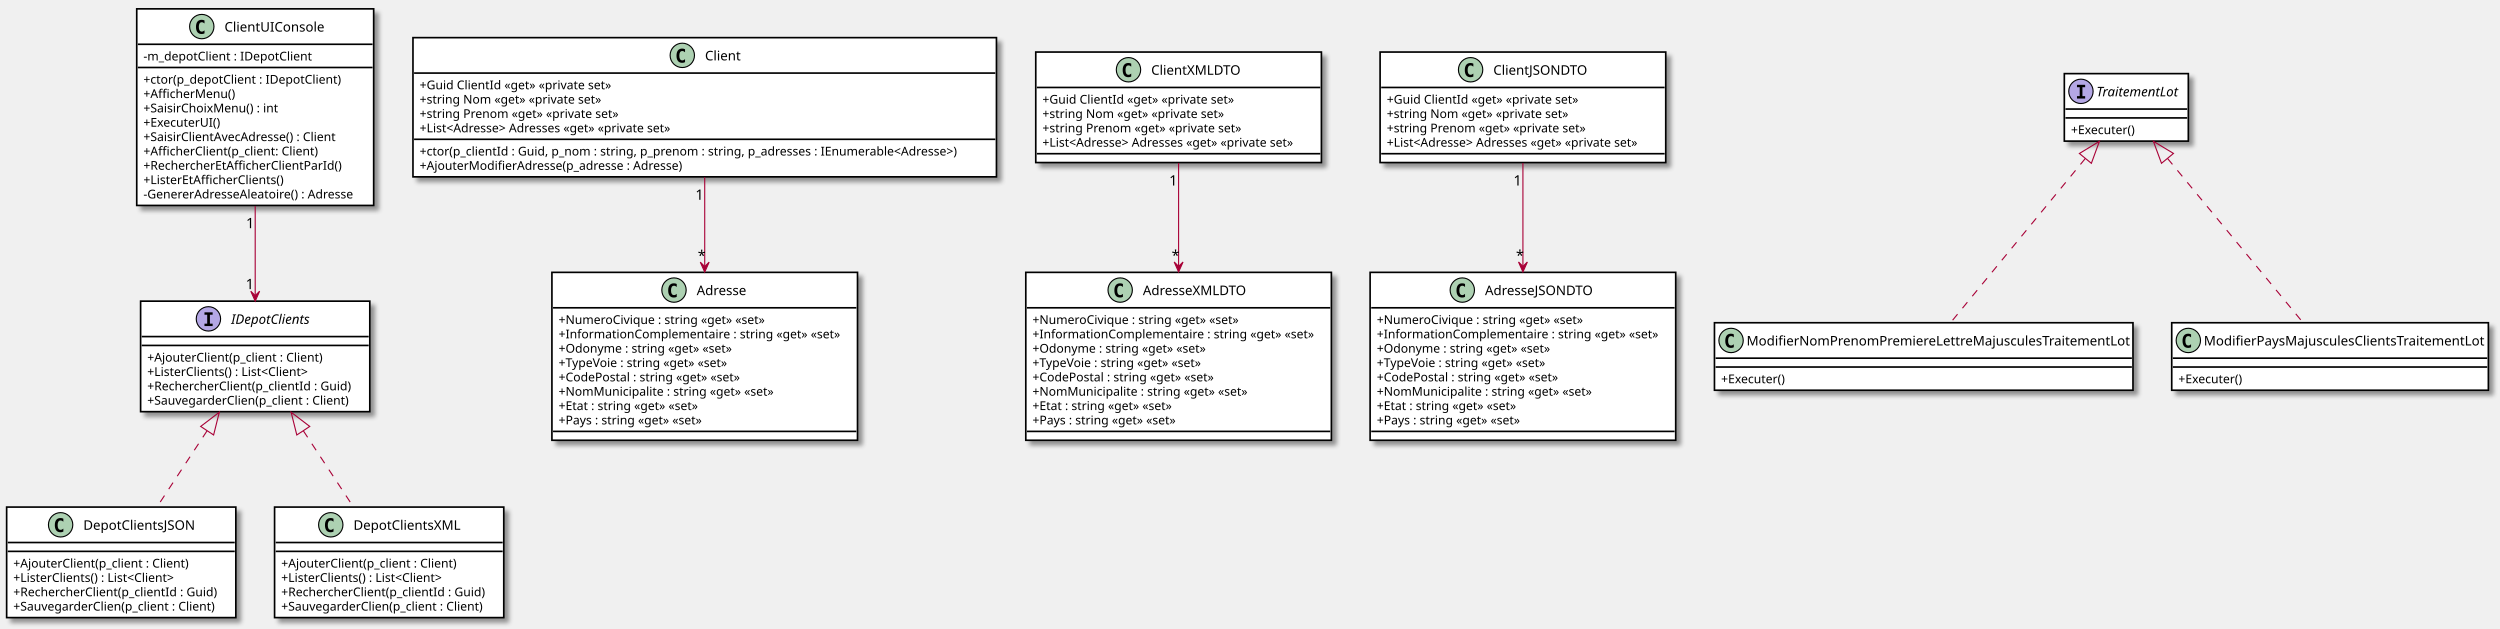
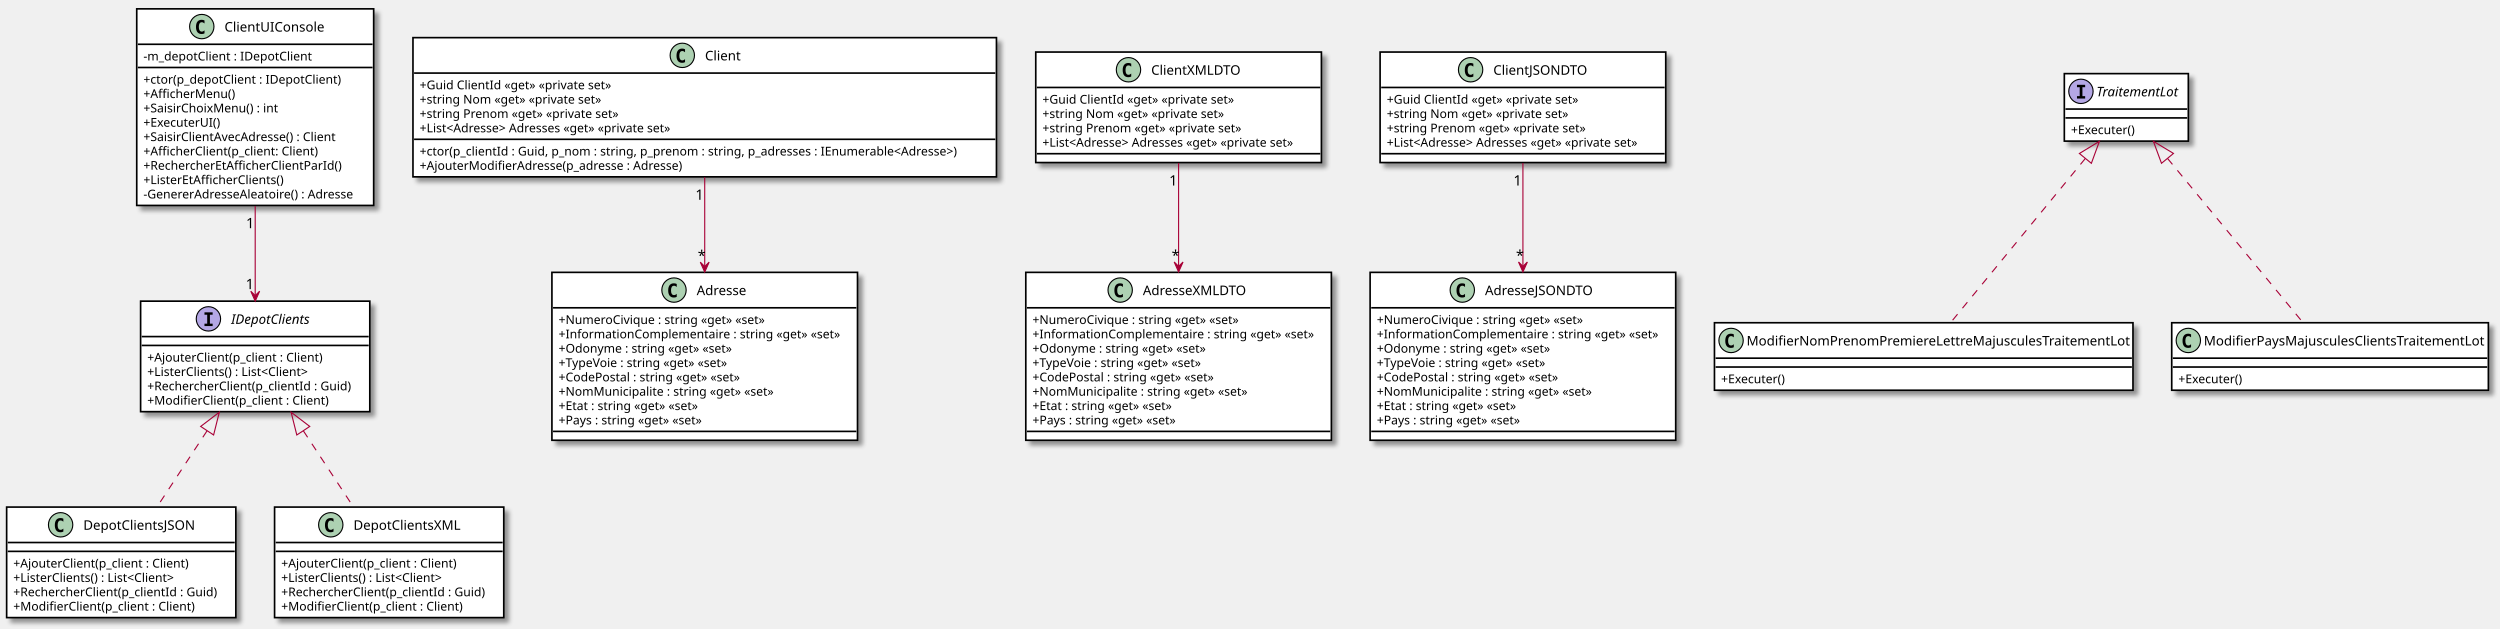
<svg xmlns="http://www.w3.org/2000/svg" contentScriptType="application/ecmascript" contentStyleType="text/css" height="568px" preserveAspectRatio="none" style="width:2258px;height:568px;" version="1.1" viewBox="0 0 2258 568" width="2258px" zoomAndPan="magnify">
  <defs>
-     <filter height="300%" id="f15a65q2mz91en" width="300%" x="-1" y="-1">
+     <filter height="300%" id="f14srs8jux7xjr" width="300%" x="-1" y="-1">
      <feGaussianBlur result="blurOut" stdDeviation="2.0" />
      <feColorMatrix in="blurOut" result="blurOut2" type="matrix" values="0 0 0 0 0 0 0 0 0 0 0 0 0 0 0 0 0 0 .4 0" />
      <feOffset dx="4.0" dy="4.0" in="blurOut2" result="blurOut3" />
      <feBlend in="SourceGraphic" in2="blurOut3" mode="normal" />
    </filter>
  </defs>
  <g>
-     <rect fill="#FFFFFF" filter="url(#f15a65q2mz91en)" height="99.82" id="IDepotClients" style="stroke: #000000; stroke-width: 1.5;" width="207" x="127" y="272" />
+     <rect fill="#FFFFFF" filter="url(#f14srs8jux7xjr)" height="99.82" id="IDepotClients" style="stroke: #000000; stroke-width: 1.5;" width="207" x="127" y="272" />
    <ellipse cx="188.25" cy="288" fill="#B4A7E5" rx="11" ry="11" style="stroke: #000000; stroke-width: 1.0;" />
    <path d="M184.678,284.265 L184.678,282.107 L192.057,282.107 L192.057,284.265 L189.592,284.265 L189.592,292.342 L192.057,292.342 L192.057,294.5 L184.678,294.5 L184.678,292.342 L187.143,292.342 L187.143,284.265 Z " />
    <text fill="#000000" font-family="sans-serif" font-size="12" font-style="italic" lengthAdjust="spacingAndGlyphs" textLength="76" x="208.75" y="292.535">IDepotClients</text>
    <line style="stroke: #000000; stroke-width: 1.5;" x1="128" x2="333" y1="304" y2="304" />
    <line style="stroke: #000000; stroke-width: 1.5;" x1="128" x2="333" y1="312" y2="312" />
    <text fill="#000000" font-family="sans-serif" font-size="11" lengthAdjust="spacingAndGlyphs" textLength="170" x="133" y="326.635">+AjouterClient(p_client : Client)</text>
    <text fill="#000000" font-family="sans-serif" font-size="11" lengthAdjust="spacingAndGlyphs" textLength="161" x="133" y="339.59">+ListerClients() : List&lt;Client&gt;</text>
    <text fill="#000000" font-family="sans-serif" font-size="11" lengthAdjust="spacingAndGlyphs" textLength="195" x="133" y="352.545">+RechercherClient(p_clientId : Guid)</text>
-     <text fill="#000000" font-family="sans-serif" font-size="11" lengthAdjust="spacingAndGlyphs" textLength="193" x="133" y="365.5">+SauvegarderClien(p_client : Client)</text>
-     <rect fill="#FFFFFF" filter="url(#f15a65q2mz91en)" height="99.82" id="DepotClientsJSON" style="stroke: #000000; stroke-width: 1.5;" width="207" x="6" y="458" />
+     <text fill="#000000" font-family="sans-serif" font-size="11" lengthAdjust="spacingAndGlyphs" textLength="174" x="133" y="365.5">+ModifierClient(p_client : Client)</text>
+     <rect fill="#FFFFFF" filter="url(#f14srs8jux7xjr)" height="99.82" id="DepotClientsJSON" style="stroke: #000000; stroke-width: 1.5;" width="207" x="6" y="458" />
    <ellipse cx="54.75" cy="474" fill="#ADD1B2" rx="11" ry="11" style="stroke: #000000; stroke-width: 1.0;" />
    <path d="M57.223,480.143 Q56.642,480.442 56.003,480.591 Q55.364,480.741 54.658,480.741 Q52.151,480.741 50.831,479.089 Q49.512,477.437 49.512,474.316 Q49.512,471.187 50.831,469.535 Q52.151,467.883 54.658,467.883 Q55.364,467.883 56.011,468.032 Q56.659,468.182 57.223,468.481 L57.223,471.203 Q56.592,470.622 55.999,470.352 Q55.405,470.082 54.774,470.082 Q53.43,470.082 52.745,471.149 Q52.06,472.216 52.06,474.316 Q52.06,476.408 52.745,477.474 Q53.43,478.541 54.774,478.541 Q55.405,478.541 55.999,478.271 Q56.592,478.002 57.223,477.42 Z " />
    <text fill="#000000" font-family="sans-serif" font-size="12" lengthAdjust="spacingAndGlyphs" textLength="101" x="75.25" y="478.535">DepotClientsJSON</text>
    <line style="stroke: #000000; stroke-width: 1.5;" x1="7" x2="212" y1="490" y2="490" />
    <line style="stroke: #000000; stroke-width: 1.5;" x1="7" x2="212" y1="498" y2="498" />
    <text fill="#000000" font-family="sans-serif" font-size="11" lengthAdjust="spacingAndGlyphs" textLength="170" x="12" y="512.635">+AjouterClient(p_client : Client)</text>
    <text fill="#000000" font-family="sans-serif" font-size="11" lengthAdjust="spacingAndGlyphs" textLength="161" x="12" y="525.59">+ListerClients() : List&lt;Client&gt;</text>
    <text fill="#000000" font-family="sans-serif" font-size="11" lengthAdjust="spacingAndGlyphs" textLength="195" x="12" y="538.545">+RechercherClient(p_clientId : Guid)</text>
-     <text fill="#000000" font-family="sans-serif" font-size="11" lengthAdjust="spacingAndGlyphs" textLength="193" x="12" y="551.5">+SauvegarderClien(p_client : Client)</text>
-     <rect fill="#FFFFFF" filter="url(#f15a65q2mz91en)" height="99.82" id="DepotClientsXML" style="stroke: #000000; stroke-width: 1.5;" width="207" x="248" y="458" />
+     <text fill="#000000" font-family="sans-serif" font-size="11" lengthAdjust="spacingAndGlyphs" textLength="174" x="12" y="551.5">+ModifierClient(p_client : Client)</text>
+     <rect fill="#FFFFFF" filter="url(#f14srs8jux7xjr)" height="99.82" id="DepotClientsXML" style="stroke: #000000; stroke-width: 1.5;" width="207" x="248" y="458" />
    <ellipse cx="298.75" cy="474" fill="#ADD1B2" rx="11" ry="11" style="stroke: #000000; stroke-width: 1.0;" />
    <path d="M301.223,480.143 Q300.642,480.442 300.003,480.591 Q299.364,480.741 298.658,480.741 Q296.151,480.741 294.832,479.089 Q293.512,477.437 293.512,474.316 Q293.512,471.187 294.832,469.535 Q296.151,467.883 298.658,467.883 Q299.364,467.883 300.011,468.032 Q300.659,468.182 301.223,468.481 L301.223,471.203 Q300.592,470.622 299.999,470.352 Q299.405,470.082 298.774,470.082 Q297.43,470.082 296.745,471.149 Q296.06,472.216 296.06,474.316 Q296.06,476.408 296.745,477.474 Q297.43,478.541 298.774,478.541 Q299.405,478.541 299.999,478.271 Q300.592,478.002 301.223,477.42 Z " />
    <text fill="#000000" font-family="sans-serif" font-size="12" lengthAdjust="spacingAndGlyphs" textLength="97" x="319.25" y="478.535">DepotClientsXML</text>
    <line style="stroke: #000000; stroke-width: 1.5;" x1="249" x2="454" y1="490" y2="490" />
    <line style="stroke: #000000; stroke-width: 1.5;" x1="249" x2="454" y1="498" y2="498" />
    <text fill="#000000" font-family="sans-serif" font-size="11" lengthAdjust="spacingAndGlyphs" textLength="170" x="254" y="512.635">+AjouterClient(p_client : Client)</text>
    <text fill="#000000" font-family="sans-serif" font-size="11" lengthAdjust="spacingAndGlyphs" textLength="161" x="254" y="525.59">+ListerClients() : List&lt;Client&gt;</text>
    <text fill="#000000" font-family="sans-serif" font-size="11" lengthAdjust="spacingAndGlyphs" textLength="195" x="254" y="538.545">+RechercherClient(p_clientId : Guid)</text>
-     <text fill="#000000" font-family="sans-serif" font-size="11" lengthAdjust="spacingAndGlyphs" textLength="193" x="254" y="551.5">+SauvegarderClien(p_client : Client)</text>
-     <rect fill="#FFFFFF" filter="url(#f15a65q2mz91en)" height="125.731" id="Client" style="stroke: #000000; stroke-width: 1.5;" width="527" x="373" y="34" />
+     <text fill="#000000" font-family="sans-serif" font-size="11" lengthAdjust="spacingAndGlyphs" textLength="174" x="254" y="551.5">+ModifierClient(p_client : Client)</text>
+     <rect fill="#FFFFFF" filter="url(#f14srs8jux7xjr)" height="125.731" id="Client" style="stroke: #000000; stroke-width: 1.5;" width="527" x="373" y="34" />
    <ellipse cx="616.25" cy="50" fill="#ADD1B2" rx="11" ry="11" style="stroke: #000000; stroke-width: 1.0;" />
    <path d="M618.723,56.143 Q618.142,56.442 617.503,56.591 Q616.864,56.741 616.158,56.741 Q613.651,56.741 612.332,55.089 Q611.012,53.437 611.012,50.316 Q611.012,47.187 612.332,45.535 Q613.651,43.883 616.158,43.883 Q616.864,43.883 617.511,44.032 Q618.159,44.182 618.723,44.48 L618.723,47.203 Q618.092,46.622 617.499,46.352 Q616.905,46.083 616.274,46.083 Q614.93,46.083 614.245,47.149 Q613.56,48.216 613.56,50.316 Q613.56,52.408 614.245,53.474 Q614.93,54.541 616.274,54.541 Q616.905,54.541 617.499,54.271 Q618.092,54.002 618.723,53.42 Z " />
    <text fill="#000000" font-family="sans-serif" font-size="12" lengthAdjust="spacingAndGlyphs" textLength="32" x="636.75" y="54.535">Client</text>
    <line style="stroke: #000000; stroke-width: 1.5;" x1="374" x2="899" y1="66" y2="66" />
    <text fill="#000000" font-family="sans-serif" font-size="11" lengthAdjust="spacingAndGlyphs" textLength="181" x="379" y="80.635">+Guid ClientId «get» «private set»</text>
    <text fill="#000000" font-family="sans-serif" font-size="11" lengthAdjust="spacingAndGlyphs" textLength="172" x="379" y="93.59">+string Nom «get» «private set»</text>
    <text fill="#000000" font-family="sans-serif" font-size="11" lengthAdjust="spacingAndGlyphs" textLength="188" x="379" y="106.545">+string Prenom «get» «private set»</text>
    <text fill="#000000" font-family="sans-serif" font-size="11" lengthAdjust="spacingAndGlyphs" textLength="246" x="379" y="119.5">+List&lt;Adresse&gt; Adresses «get» «private set»</text>
    <line style="stroke: #000000; stroke-width: 1.5;" x1="374" x2="899" y1="125.82" y2="125.82" />
    <text fill="#000000" font-family="sans-serif" font-size="11" lengthAdjust="spacingAndGlyphs" textLength="515" x="379" y="140.455">+ctor(p_clientId : Guid, p_nom : string, p_prenom : string, p_adresses : IEnumerable&lt;Adresse&gt;)</text>
    <text fill="#000000" font-family="sans-serif" font-size="11" lengthAdjust="spacingAndGlyphs" textLength="253" x="379" y="153.41">+AjouterModifierAdresse(p_adresse : Adresse)</text>
-     <rect fill="#FFFFFF" filter="url(#f15a65q2mz91en)" height="151.641" id="Adresse" style="stroke: #000000; stroke-width: 1.5;" width="276" x="498.5" y="246" />
+     <rect fill="#FFFFFF" filter="url(#f14srs8jux7xjr)" height="151.641" id="Adresse" style="stroke: #000000; stroke-width: 1.5;" width="276" x="498.5" y="246" />
    <ellipse cx="608.75" cy="262" fill="#ADD1B2" rx="11" ry="11" style="stroke: #000000; stroke-width: 1.0;" />
    <path d="M611.223,268.143 Q610.642,268.442 610.003,268.591 Q609.364,268.741 608.658,268.741 Q606.151,268.741 604.832,267.089 Q603.512,265.437 603.512,262.316 Q603.512,259.187 604.832,257.535 Q606.151,255.883 608.658,255.883 Q609.364,255.883 610.011,256.032 Q610.659,256.182 611.223,256.481 L611.223,259.203 Q610.592,258.622 609.999,258.352 Q609.405,258.082 608.774,258.082 Q607.43,258.082 606.745,259.149 Q606.06,260.216 606.06,262.316 Q606.06,264.408 606.745,265.474 Q607.43,266.541 608.774,266.541 Q609.405,266.541 609.999,266.271 Q610.592,266.002 611.223,265.42 Z " />
    <text fill="#000000" font-family="sans-serif" font-size="12" lengthAdjust="spacingAndGlyphs" textLength="47" x="629.25" y="266.535">Adresse</text>
    <line style="stroke: #000000; stroke-width: 1.5;" x1="499.5" x2="773.5" y1="278" y2="278" />
    <text fill="#000000" font-family="sans-serif" font-size="11" lengthAdjust="spacingAndGlyphs" textLength="196" x="504.5" y="292.635">+NumeroCivique : string «get» «set»</text>
    <text fill="#000000" font-family="sans-serif" font-size="11" lengthAdjust="spacingAndGlyphs" textLength="264" x="504.5" y="305.59">+InformationComplementaire : string «get» «set»</text>
    <text fill="#000000" font-family="sans-serif" font-size="11" lengthAdjust="spacingAndGlyphs" textLength="165" x="504.5" y="318.545">+Odonyme : string «get» «set»</text>
    <text fill="#000000" font-family="sans-serif" font-size="11" lengthAdjust="spacingAndGlyphs" textLength="162" x="504.5" y="331.5">+TypeVoie : string «get» «set»</text>
    <text fill="#000000" font-family="sans-serif" font-size="11" lengthAdjust="spacingAndGlyphs" textLength="173" x="504.5" y="344.455">+CodePostal : string «get» «set»</text>
    <text fill="#000000" font-family="sans-serif" font-size="11" lengthAdjust="spacingAndGlyphs" textLength="202" x="504.5" y="357.41">+NomMunicipalite : string «get» «set»</text>
    <text fill="#000000" font-family="sans-serif" font-size="11" lengthAdjust="spacingAndGlyphs" textLength="133" x="504.5" y="370.365">+Etat : string «get» «set»</text>
    <text fill="#000000" font-family="sans-serif" font-size="11" lengthAdjust="spacingAndGlyphs" textLength="140" x="504.5" y="383.32">+Pays : string  «get» «set»</text>
    <line style="stroke: #000000; stroke-width: 1.5;" x1="499.5" x2="773.5" y1="389.641" y2="389.641" />
-     <rect fill="#FFFFFF" filter="url(#f15a65q2mz91en)" height="99.82" id="ClientXMLDTO" style="stroke: #000000; stroke-width: 1.5;" width="258" x="935.5" y="47" />
+     <rect fill="#FFFFFF" filter="url(#f14srs8jux7xjr)" height="99.82" id="ClientXMLDTO" style="stroke: #000000; stroke-width: 1.5;" width="258" x="935.5" y="47" />
    <ellipse cx="1019.25" cy="63" fill="#ADD1B2" rx="11" ry="11" style="stroke: #000000; stroke-width: 1.0;" />
    <path d="M1021.723,69.143 Q1021.142,69.442 1020.503,69.591 Q1019.864,69.741 1019.158,69.741 Q1016.651,69.741 1015.332,68.089 Q1014.012,66.437 1014.012,63.316 Q1014.012,60.187 1015.332,58.535 Q1016.651,56.883 1019.158,56.883 Q1019.864,56.883 1020.511,57.032 Q1021.159,57.182 1021.723,57.48 L1021.723,60.203 Q1021.092,59.622 1020.499,59.352 Q1019.905,59.083 1019.274,59.083 Q1017.93,59.083 1017.245,60.149 Q1016.56,61.216 1016.56,63.316 Q1016.56,65.408 1017.245,66.474 Q1017.93,67.541 1019.274,67.541 Q1019.905,67.541 1020.499,67.271 Q1021.092,67.001 1021.723,66.42 Z " />
    <text fill="#000000" font-family="sans-serif" font-size="12" lengthAdjust="spacingAndGlyphs" textLength="82" x="1039.75" y="67.535">ClientXMLDTO</text>
    <line style="stroke: #000000; stroke-width: 1.5;" x1="936.5" x2="1192.5" y1="79" y2="79" />
    <text fill="#000000" font-family="sans-serif" font-size="11" lengthAdjust="spacingAndGlyphs" textLength="181" x="941.5" y="93.635">+Guid ClientId «get» «private set»</text>
    <text fill="#000000" font-family="sans-serif" font-size="11" lengthAdjust="spacingAndGlyphs" textLength="172" x="941.5" y="106.59">+string Nom «get» «private set»</text>
    <text fill="#000000" font-family="sans-serif" font-size="11" lengthAdjust="spacingAndGlyphs" textLength="188" x="941.5" y="119.545">+string Prenom «get» «private set»</text>
    <text fill="#000000" font-family="sans-serif" font-size="11" lengthAdjust="spacingAndGlyphs" textLength="246" x="941.5" y="132.5">+List&lt;Adresse&gt; Adresses «get» «private set»</text>
    <line style="stroke: #000000; stroke-width: 1.5;" x1="936.5" x2="1192.5" y1="138.82" y2="138.82" />
-     <rect fill="#FFFFFF" filter="url(#f15a65q2mz91en)" height="151.641" id="AdresseXMLDTO" style="stroke: #000000; stroke-width: 1.5;" width="276" x="926.5" y="246" />
+     <rect fill="#FFFFFF" filter="url(#f14srs8jux7xjr)" height="151.641" id="AdresseXMLDTO" style="stroke: #000000; stroke-width: 1.5;" width="276" x="926.5" y="246" />
    <ellipse cx="1011.75" cy="262" fill="#ADD1B2" rx="11" ry="11" style="stroke: #000000; stroke-width: 1.0;" />
    <path d="M1014.223,268.143 Q1013.642,268.442 1013.003,268.591 Q1012.364,268.741 1011.658,268.741 Q1009.151,268.741 1007.832,267.089 Q1006.512,265.437 1006.512,262.316 Q1006.512,259.187 1007.832,257.535 Q1009.151,255.883 1011.658,255.883 Q1012.364,255.883 1013.011,256.032 Q1013.659,256.182 1014.223,256.481 L1014.223,259.203 Q1013.592,258.622 1012.999,258.352 Q1012.405,258.082 1011.774,258.082 Q1010.43,258.082 1009.745,259.149 Q1009.06,260.216 1009.06,262.316 Q1009.06,264.408 1009.745,265.474 Q1010.43,266.541 1011.774,266.541 Q1012.405,266.541 1012.999,266.271 Q1013.592,266.002 1014.223,265.42 Z " />
    <text fill="#000000" font-family="sans-serif" font-size="12" lengthAdjust="spacingAndGlyphs" textLength="97" x="1032.25" y="266.535">AdresseXMLDTO</text>
    <line style="stroke: #000000; stroke-width: 1.5;" x1="927.5" x2="1201.5" y1="278" y2="278" />
    <text fill="#000000" font-family="sans-serif" font-size="11" lengthAdjust="spacingAndGlyphs" textLength="196" x="932.5" y="292.635">+NumeroCivique : string «get» «set»</text>
    <text fill="#000000" font-family="sans-serif" font-size="11" lengthAdjust="spacingAndGlyphs" textLength="264" x="932.5" y="305.59">+InformationComplementaire : string «get» «set»</text>
    <text fill="#000000" font-family="sans-serif" font-size="11" lengthAdjust="spacingAndGlyphs" textLength="165" x="932.5" y="318.545">+Odonyme : string «get» «set»</text>
    <text fill="#000000" font-family="sans-serif" font-size="11" lengthAdjust="spacingAndGlyphs" textLength="162" x="932.5" y="331.5">+TypeVoie : string «get» «set»</text>
    <text fill="#000000" font-family="sans-serif" font-size="11" lengthAdjust="spacingAndGlyphs" textLength="173" x="932.5" y="344.455">+CodePostal : string «get» «set»</text>
    <text fill="#000000" font-family="sans-serif" font-size="11" lengthAdjust="spacingAndGlyphs" textLength="202" x="932.5" y="357.41">+NomMunicipalite : string «get» «set»</text>
    <text fill="#000000" font-family="sans-serif" font-size="11" lengthAdjust="spacingAndGlyphs" textLength="133" x="932.5" y="370.365">+Etat : string «get» «set»</text>
    <text fill="#000000" font-family="sans-serif" font-size="11" lengthAdjust="spacingAndGlyphs" textLength="140" x="932.5" y="383.32">+Pays : string  «get» «set»</text>
    <line style="stroke: #000000; stroke-width: 1.5;" x1="927.5" x2="1201.5" y1="389.641" y2="389.641" />
-     <rect fill="#FFFFFF" filter="url(#f15a65q2mz91en)" height="99.82" id="ClientJSONDTO" style="stroke: #000000; stroke-width: 1.5;" width="258" x="1246.5" y="47" />
+     <rect fill="#FFFFFF" filter="url(#f14srs8jux7xjr)" height="99.82" id="ClientJSONDTO" style="stroke: #000000; stroke-width: 1.5;" width="258" x="1246.5" y="47" />
    <ellipse cx="1328.25" cy="63" fill="#ADD1B2" rx="11" ry="11" style="stroke: #000000; stroke-width: 1.0;" />
    <path d="M1330.723,69.143 Q1330.142,69.442 1329.503,69.591 Q1328.864,69.741 1328.158,69.741 Q1325.651,69.741 1324.332,68.089 Q1323.012,66.437 1323.012,63.316 Q1323.012,60.187 1324.332,58.535 Q1325.651,56.883 1328.158,56.883 Q1328.864,56.883 1329.511,57.032 Q1330.159,57.182 1330.723,57.48 L1330.723,60.203 Q1330.092,59.622 1329.499,59.352 Q1328.905,59.083 1328.274,59.083 Q1326.93,59.083 1326.245,60.149 Q1325.56,61.216 1325.56,63.316 Q1325.56,65.408 1326.245,66.474 Q1326.93,67.541 1328.274,67.541 Q1328.905,67.541 1329.499,67.271 Q1330.092,67.001 1330.723,66.42 Z " />
    <text fill="#000000" font-family="sans-serif" font-size="12" lengthAdjust="spacingAndGlyphs" textLength="86" x="1348.75" y="67.535">ClientJSONDTO</text>
    <line style="stroke: #000000; stroke-width: 1.5;" x1="1247.5" x2="1503.5" y1="79" y2="79" />
    <text fill="#000000" font-family="sans-serif" font-size="11" lengthAdjust="spacingAndGlyphs" textLength="181" x="1252.5" y="93.635">+Guid ClientId «get» «private set»</text>
    <text fill="#000000" font-family="sans-serif" font-size="11" lengthAdjust="spacingAndGlyphs" textLength="172" x="1252.5" y="106.59">+string Nom «get» «private set»</text>
    <text fill="#000000" font-family="sans-serif" font-size="11" lengthAdjust="spacingAndGlyphs" textLength="188" x="1252.5" y="119.545">+string Prenom «get» «private set»</text>
    <text fill="#000000" font-family="sans-serif" font-size="11" lengthAdjust="spacingAndGlyphs" textLength="246" x="1252.5" y="132.5">+List&lt;Adresse&gt; Adresses «get» «private set»</text>
    <line style="stroke: #000000; stroke-width: 1.5;" x1="1247.5" x2="1503.5" y1="138.82" y2="138.82" />
-     <rect fill="#FFFFFF" filter="url(#f15a65q2mz91en)" height="151.641" id="AdresseJSONDTO" style="stroke: #000000; stroke-width: 1.5;" width="276" x="1237.5" y="246" />
+     <rect fill="#FFFFFF" filter="url(#f14srs8jux7xjr)" height="151.641" id="AdresseJSONDTO" style="stroke: #000000; stroke-width: 1.5;" width="276" x="1237.5" y="246" />
    <ellipse cx="1320.75" cy="262" fill="#ADD1B2" rx="11" ry="11" style="stroke: #000000; stroke-width: 1.0;" />
    <path d="M1323.223,268.143 Q1322.642,268.442 1322.003,268.591 Q1321.364,268.741 1320.658,268.741 Q1318.151,268.741 1316.832,267.089 Q1315.512,265.437 1315.512,262.316 Q1315.512,259.187 1316.832,257.535 Q1318.151,255.883 1320.658,255.883 Q1321.364,255.883 1322.011,256.032 Q1322.659,256.182 1323.223,256.481 L1323.223,259.203 Q1322.592,258.622 1321.999,258.352 Q1321.405,258.082 1320.774,258.082 Q1319.43,258.082 1318.745,259.149 Q1318.06,260.216 1318.06,262.316 Q1318.06,264.408 1318.745,265.474 Q1319.43,266.541 1320.774,266.541 Q1321.405,266.541 1321.999,266.271 Q1322.592,266.002 1323.223,265.42 Z " />
    <text fill="#000000" font-family="sans-serif" font-size="12" lengthAdjust="spacingAndGlyphs" textLength="101" x="1341.25" y="266.535">AdresseJSONDTO</text>
    <line style="stroke: #000000; stroke-width: 1.5;" x1="1238.5" x2="1512.5" y1="278" y2="278" />
    <text fill="#000000" font-family="sans-serif" font-size="11" lengthAdjust="spacingAndGlyphs" textLength="196" x="1243.5" y="292.635">+NumeroCivique : string «get» «set»</text>
    <text fill="#000000" font-family="sans-serif" font-size="11" lengthAdjust="spacingAndGlyphs" textLength="264" x="1243.5" y="305.59">+InformationComplementaire : string «get» «set»</text>
    <text fill="#000000" font-family="sans-serif" font-size="11" lengthAdjust="spacingAndGlyphs" textLength="165" x="1243.5" y="318.545">+Odonyme : string «get» «set»</text>
    <text fill="#000000" font-family="sans-serif" font-size="11" lengthAdjust="spacingAndGlyphs" textLength="162" x="1243.5" y="331.5">+TypeVoie : string «get» «set»</text>
    <text fill="#000000" font-family="sans-serif" font-size="11" lengthAdjust="spacingAndGlyphs" textLength="173" x="1243.5" y="344.455">+CodePostal : string «get» «set»</text>
    <text fill="#000000" font-family="sans-serif" font-size="11" lengthAdjust="spacingAndGlyphs" textLength="202" x="1243.5" y="357.41">+NomMunicipalite : string «get» «set»</text>
    <text fill="#000000" font-family="sans-serif" font-size="11" lengthAdjust="spacingAndGlyphs" textLength="133" x="1243.5" y="370.365">+Etat : string «get» «set»</text>
    <text fill="#000000" font-family="sans-serif" font-size="11" lengthAdjust="spacingAndGlyphs" textLength="140" x="1243.5" y="383.32">+Pays : string  «get» «set»</text>
    <line style="stroke: #000000; stroke-width: 1.5;" x1="1238.5" x2="1512.5" y1="389.641" y2="389.641" />
-     <rect fill="#FFFFFF" filter="url(#f15a65q2mz91en)" height="177.551" id="ClientUIConsole" style="stroke: #000000; stroke-width: 1.5;" width="214" x="123.5" y="8" />
+     <rect fill="#FFFFFF" filter="url(#f14srs8jux7xjr)" height="177.551" id="ClientUIConsole" style="stroke: #000000; stroke-width: 1.5;" width="214" x="123.5" y="8" />
    <ellipse cx="182.25" cy="24" fill="#ADD1B2" rx="11" ry="11" style="stroke: #000000; stroke-width: 1.0;" />
    <path d="M184.723,30.143 Q184.142,30.442 183.503,30.591 Q182.864,30.741 182.158,30.741 Q179.651,30.741 178.332,29.089 Q177.012,27.437 177.012,24.316 Q177.012,21.186 178.332,19.535 Q179.651,17.883 182.158,17.883 Q182.864,17.883 183.511,18.032 Q184.159,18.182 184.723,18.48 L184.723,21.203 Q184.092,20.622 183.499,20.352 Q182.905,20.082 182.274,20.082 Q180.93,20.082 180.245,21.149 Q179.56,22.216 179.56,24.316 Q179.56,26.408 180.245,27.474 Q180.93,28.541 182.274,28.541 Q182.905,28.541 183.499,28.271 Q184.092,28.002 184.723,27.42 Z " />
    <text fill="#000000" font-family="sans-serif" font-size="12" lengthAdjust="spacingAndGlyphs" textLength="88" x="202.75" y="28.535">ClientUIConsole</text>
    <line style="stroke: #000000; stroke-width: 1.5;" x1="124.5" x2="336.5" y1="40" y2="40" />
    <text fill="#000000" font-family="sans-serif" font-size="11" lengthAdjust="spacingAndGlyphs" textLength="159" x="129.5" y="54.635">-m_depotClient : IDepotClient</text>
    <line style="stroke: #000000; stroke-width: 1.5;" x1="124.5" x2="336.5" y1="60.955" y2="60.955" />
    <text fill="#000000" font-family="sans-serif" font-size="11" lengthAdjust="spacingAndGlyphs" textLength="189" x="129.5" y="75.59">+ctor(p_depotClient : IDepotClient)</text>
    <text fill="#000000" font-family="sans-serif" font-size="11" lengthAdjust="spacingAndGlyphs" textLength="89" x="129.5" y="88.545">+AfficherMenu()</text>
    <text fill="#000000" font-family="sans-serif" font-size="11" lengthAdjust="spacingAndGlyphs" textLength="130" x="129.5" y="101.5">+SaisirChoixMenu() : int</text>
    <text fill="#000000" font-family="sans-serif" font-size="11" lengthAdjust="spacingAndGlyphs" textLength="75" x="129.5" y="114.455">+ExecuterUI()</text>
    <text fill="#000000" font-family="sans-serif" font-size="11" lengthAdjust="spacingAndGlyphs" textLength="187" x="129.5" y="127.41">+SaisirClientAvecAdresse() : Client</text>
    <text fill="#000000" font-family="sans-serif" font-size="11" lengthAdjust="spacingAndGlyphs" textLength="170" x="129.5" y="140.365">+AfficherClient(p_client: Client)</text>
    <text fill="#000000" font-family="sans-serif" font-size="11" lengthAdjust="spacingAndGlyphs" textLength="189" x="129.5" y="153.32">+RechercherEtAfficherClientParId()</text>
    <text fill="#000000" font-family="sans-serif" font-size="11" lengthAdjust="spacingAndGlyphs" textLength="137" x="129.5" y="166.275">+ListerEtAfficherClients()</text>
    <text fill="#000000" font-family="sans-serif" font-size="11" lengthAdjust="spacingAndGlyphs" textLength="202" x="129.5" y="179.231">-GenererAdresseAleatoire() : Adresse</text>
-     <rect fill="#FFFFFF" filter="url(#f15a65q2mz91en)" height="60.955" id="TraitementLot" style="stroke: #000000; stroke-width: 1.5;" width="112" x="1864.5" y="66.5" />
+     <rect fill="#FFFFFF" filter="url(#f14srs8jux7xjr)" height="60.955" id="TraitementLot" style="stroke: #000000; stroke-width: 1.5;" width="112" x="1864.5" y="66.5" />
    <ellipse cx="1879.5" cy="82.5" fill="#B4A7E5" rx="11" ry="11" style="stroke: #000000; stroke-width: 1.0;" />
    <path d="M1875.928,78.765 L1875.928,76.607 L1883.307,76.607 L1883.307,78.765 L1880.842,78.765 L1880.842,86.842 L1883.307,86.842 L1883.307,89 L1875.928,89 L1875.928,86.842 L1878.393,86.842 L1878.393,78.765 Z " />
    <text fill="#000000" font-family="sans-serif" font-size="12" font-style="italic" lengthAdjust="spacingAndGlyphs" textLength="80" x="1893.5" y="87.035">TraitementLot</text>
    <line style="stroke: #000000; stroke-width: 1.5;" x1="1865.5" x2="1975.5" y1="98.5" y2="98.5" />
    <line style="stroke: #000000; stroke-width: 1.5;" x1="1865.5" x2="1975.5" y1="106.5" y2="106.5" />
    <text fill="#000000" font-family="sans-serif" font-size="11" lengthAdjust="spacingAndGlyphs" textLength="64" x="1870.5" y="121.135">+Executer()</text>
-     <rect fill="#FFFFFF" filter="url(#f15a65q2mz91en)" height="60.955" id="ModifierNomPrenomPremiereLettreMajusculesTraitementLot" style="stroke: #000000; stroke-width: 1.5;" width="378" x="1548.5" y="291.5" />
+     <rect fill="#FFFFFF" filter="url(#f14srs8jux7xjr)" height="60.955" id="ModifierNomPrenomPremiereLettreMajusculesTraitementLot" style="stroke: #000000; stroke-width: 1.5;" width="378" x="1548.5" y="291.5" />
    <ellipse cx="1563.5" cy="307.5" fill="#ADD1B2" rx="11" ry="11" style="stroke: #000000; stroke-width: 1.0;" />
    <path d="M1565.973,313.643 Q1565.392,313.942 1564.753,314.091 Q1564.114,314.241 1563.408,314.241 Q1560.901,314.241 1559.582,312.589 Q1558.262,310.937 1558.262,307.816 Q1558.262,304.687 1559.582,303.035 Q1560.901,301.383 1563.408,301.383 Q1564.114,301.383 1564.761,301.532 Q1565.409,301.682 1565.973,301.981 L1565.973,304.703 Q1565.342,304.122 1564.749,303.852 Q1564.155,303.582 1563.524,303.582 Q1562.18,303.582 1561.495,304.649 Q1560.81,305.716 1560.81,307.816 Q1560.81,309.908 1561.495,310.974 Q1562.18,312.041 1563.524,312.041 Q1564.155,312.041 1564.749,311.771 Q1565.342,311.502 1565.973,310.92 Z " />
    <text fill="#000000" font-family="sans-serif" font-size="12" lengthAdjust="spacingAndGlyphs" textLength="346" x="1577.5" y="312.035">ModifierNomPrenomPremiereLettreMajusculesTraitementLot</text>
    <line style="stroke: #000000; stroke-width: 1.5;" x1="1549.5" x2="1925.5" y1="323.5" y2="323.5" />
    <line style="stroke: #000000; stroke-width: 1.5;" x1="1549.5" x2="1925.5" y1="331.5" y2="331.5" />
    <text fill="#000000" font-family="sans-serif" font-size="11" lengthAdjust="spacingAndGlyphs" textLength="64" x="1554.5" y="346.135">+Executer()</text>
-     <rect fill="#FFFFFF" filter="url(#f15a65q2mz91en)" height="60.955" id="ModifierPaysMajusculesClientsTraitementLot" style="stroke: #000000; stroke-width: 1.5;" width="286" x="1961.5" y="291.5" />
+     <rect fill="#FFFFFF" filter="url(#f14srs8jux7xjr)" height="60.955" id="ModifierPaysMajusculesClientsTraitementLot" style="stroke: #000000; stroke-width: 1.5;" width="286" x="1961.5" y="291.5" />
    <ellipse cx="1976.5" cy="307.5" fill="#ADD1B2" rx="11" ry="11" style="stroke: #000000; stroke-width: 1.0;" />
    <path d="M1978.973,313.643 Q1978.392,313.942 1977.753,314.091 Q1977.114,314.241 1976.408,314.241 Q1973.901,314.241 1972.582,312.589 Q1971.262,310.937 1971.262,307.816 Q1971.262,304.687 1972.582,303.035 Q1973.901,301.383 1976.408,301.383 Q1977.114,301.383 1977.761,301.532 Q1978.409,301.682 1978.973,301.981 L1978.973,304.703 Q1978.342,304.122 1977.749,303.852 Q1977.155,303.582 1976.524,303.582 Q1975.18,303.582 1974.495,304.649 Q1973.81,305.716 1973.81,307.816 Q1973.81,309.908 1974.495,310.974 Q1975.18,312.041 1976.524,312.041 Q1977.155,312.041 1977.749,311.771 Q1978.342,311.502 1978.973,310.92 Z " />
    <text fill="#000000" font-family="sans-serif" font-size="12" lengthAdjust="spacingAndGlyphs" textLength="254" x="1990.5" y="312.035">ModifierPaysMajusculesClientsTraitementLot</text>
    <line style="stroke: #000000; stroke-width: 1.5;" x1="1962.5" x2="2246.5" y1="323.5" y2="323.5" />
    <line style="stroke: #000000; stroke-width: 1.5;" x1="1962.5" x2="2246.5" y1="331.5" y2="331.5" />
    <text fill="#000000" font-family="sans-serif" font-size="11" lengthAdjust="spacingAndGlyphs" textLength="64" x="1967.5" y="346.135">+Executer()</text>
    <path d="M187.02,389.11 C172.1,411.8 155.68,436.77 141.81,457.87 " fill="none" id="IDepotClients&lt;-DepotClientsJSON" style="stroke: #A80036; stroke-width: 1.0; stroke-dasharray: 7.0,7.0;" />
    <polygon fill="none" points="181.24,385.17,198.07,372.31,192.93,392.87,181.24,385.17" style="stroke: #A80036; stroke-width: 1.0;" />
    <path d="M273.98,389.11 C288.9,411.8 305.32,436.77 319.19,457.87 " fill="none" id="IDepotClients&lt;-DepotClientsXML" style="stroke: #A80036; stroke-width: 1.0; stroke-dasharray: 7.0,7.0;" />
    <polygon fill="none" points="268.07,392.87,262.93,372.31,279.76,385.17,268.07,392.87" style="stroke: #A80036; stroke-width: 1.0;" />
    <path d="M636.5,160.12 C636.5,185.01 636.5,214.01 636.5,240.48 " fill="none" id="Client-&gt;Adresse" style="stroke: #A80036; stroke-width: 1.0;" />
    <polygon fill="#A80036" points="636.5,245.74,640.5,236.74,636.5,240.74,632.5,236.74,636.5,245.74" style="stroke: #A80036; stroke-width: 1.0;" />
    <text fill="#000000" font-family="sans-serif" font-size="13" lengthAdjust="spacingAndGlyphs" textLength="8" x="628.062" y="180.444">1</text>
    <text fill="#000000" font-family="sans-serif" font-size="13" lengthAdjust="spacingAndGlyphs" textLength="6" x="630.214" y="235.357">*</text>
    <path d="M1064.5,147.21 C1064.5,174.5 1064.5,209.1 1064.5,240.24 " fill="none" id="ClientXMLDTO-&gt;AdresseXMLDTO" style="stroke: #A80036; stroke-width: 1.0;" />
    <polygon fill="#A80036" points="1064.5,245.61,1068.526,236.621,1064.514,240.61,1060.526,236.599,1064.5,245.61" style="stroke: #A80036; stroke-width: 1.0;" />
    <text fill="#000000" font-family="sans-serif" font-size="13" lengthAdjust="spacingAndGlyphs" textLength="8" x="1055.963" y="167.566">1</text>
    <text fill="#000000" font-family="sans-serif" font-size="13" lengthAdjust="spacingAndGlyphs" textLength="6" x="1058.214" y="235.214">*</text>
    <path d="M1375.5,147.21 C1375.5,174.5 1375.5,209.1 1375.5,240.24 " fill="none" id="ClientJSONDTO-&gt;AdresseJSONDTO" style="stroke: #A80036; stroke-width: 1.0;" />
    <polygon fill="#A80036" points="1375.5,245.61,1379.526,236.621,1375.514,240.61,1371.526,236.599,1375.5,245.61" style="stroke: #A80036; stroke-width: 1.0;" />
    <text fill="#000000" font-family="sans-serif" font-size="13" lengthAdjust="spacingAndGlyphs" textLength="8" x="1366.963" y="167.566">1</text>
    <text fill="#000000" font-family="sans-serif" font-size="13" lengthAdjust="spacingAndGlyphs" textLength="6" x="1369.214" y="235.214">*</text>
    <path d="M230.5,186.14 C230.5,213.41 230.5,242.64 230.5,266.9 " fill="none" id="ClientUIConsole-&gt;IDepotClients" style="stroke: #A80036; stroke-width: 1.0;" />
    <polygon fill="#A80036" points="230.5,271.99,234.5,262.99,230.5,266.99,226.5,262.99,230.5,271.99" style="stroke: #A80036; stroke-width: 1.0;" />
    <text fill="#000000" font-family="sans-serif" font-size="13" lengthAdjust="spacingAndGlyphs" textLength="8" x="222.194" y="206.136">1</text>
    <text fill="#000000" font-family="sans-serif" font-size="13" lengthAdjust="spacingAndGlyphs" textLength="8" x="221.912" y="261.148">1</text>
    <path d="M1883.5,143.08 C1847.26,187.25 1793.06,253.3 1761.9,291.26 " fill="none" id="TraitementLot&lt;-ModifierNomPrenomPremiereLettreMajusculesTraitementLot" style="stroke: #A80036; stroke-width: 1.0; stroke-dasharray: 7.0,7.0;" />
    <polygon fill="none" points="1878.1,138.63,1896.2,127.61,1888.92,147.51,1878.1,138.63" style="stroke: #A80036; stroke-width: 1.0;" />
    <path d="M1957.7,143.08 C1994.14,187.25 2048.64,253.3 2079.97,291.26 " fill="none" id="TraitementLot&lt;-ModifierPaysMajusculesClientsTraitementLot" style="stroke: #A80036; stroke-width: 1.0; stroke-dasharray: 7.0,7.0;" />
    <polygon fill="none" points="1952.26,147.49,1944.93,127.61,1963.06,138.58,1952.26,147.49" style="stroke: #A80036; stroke-width: 1.0;" />
  </g>
</svg>
